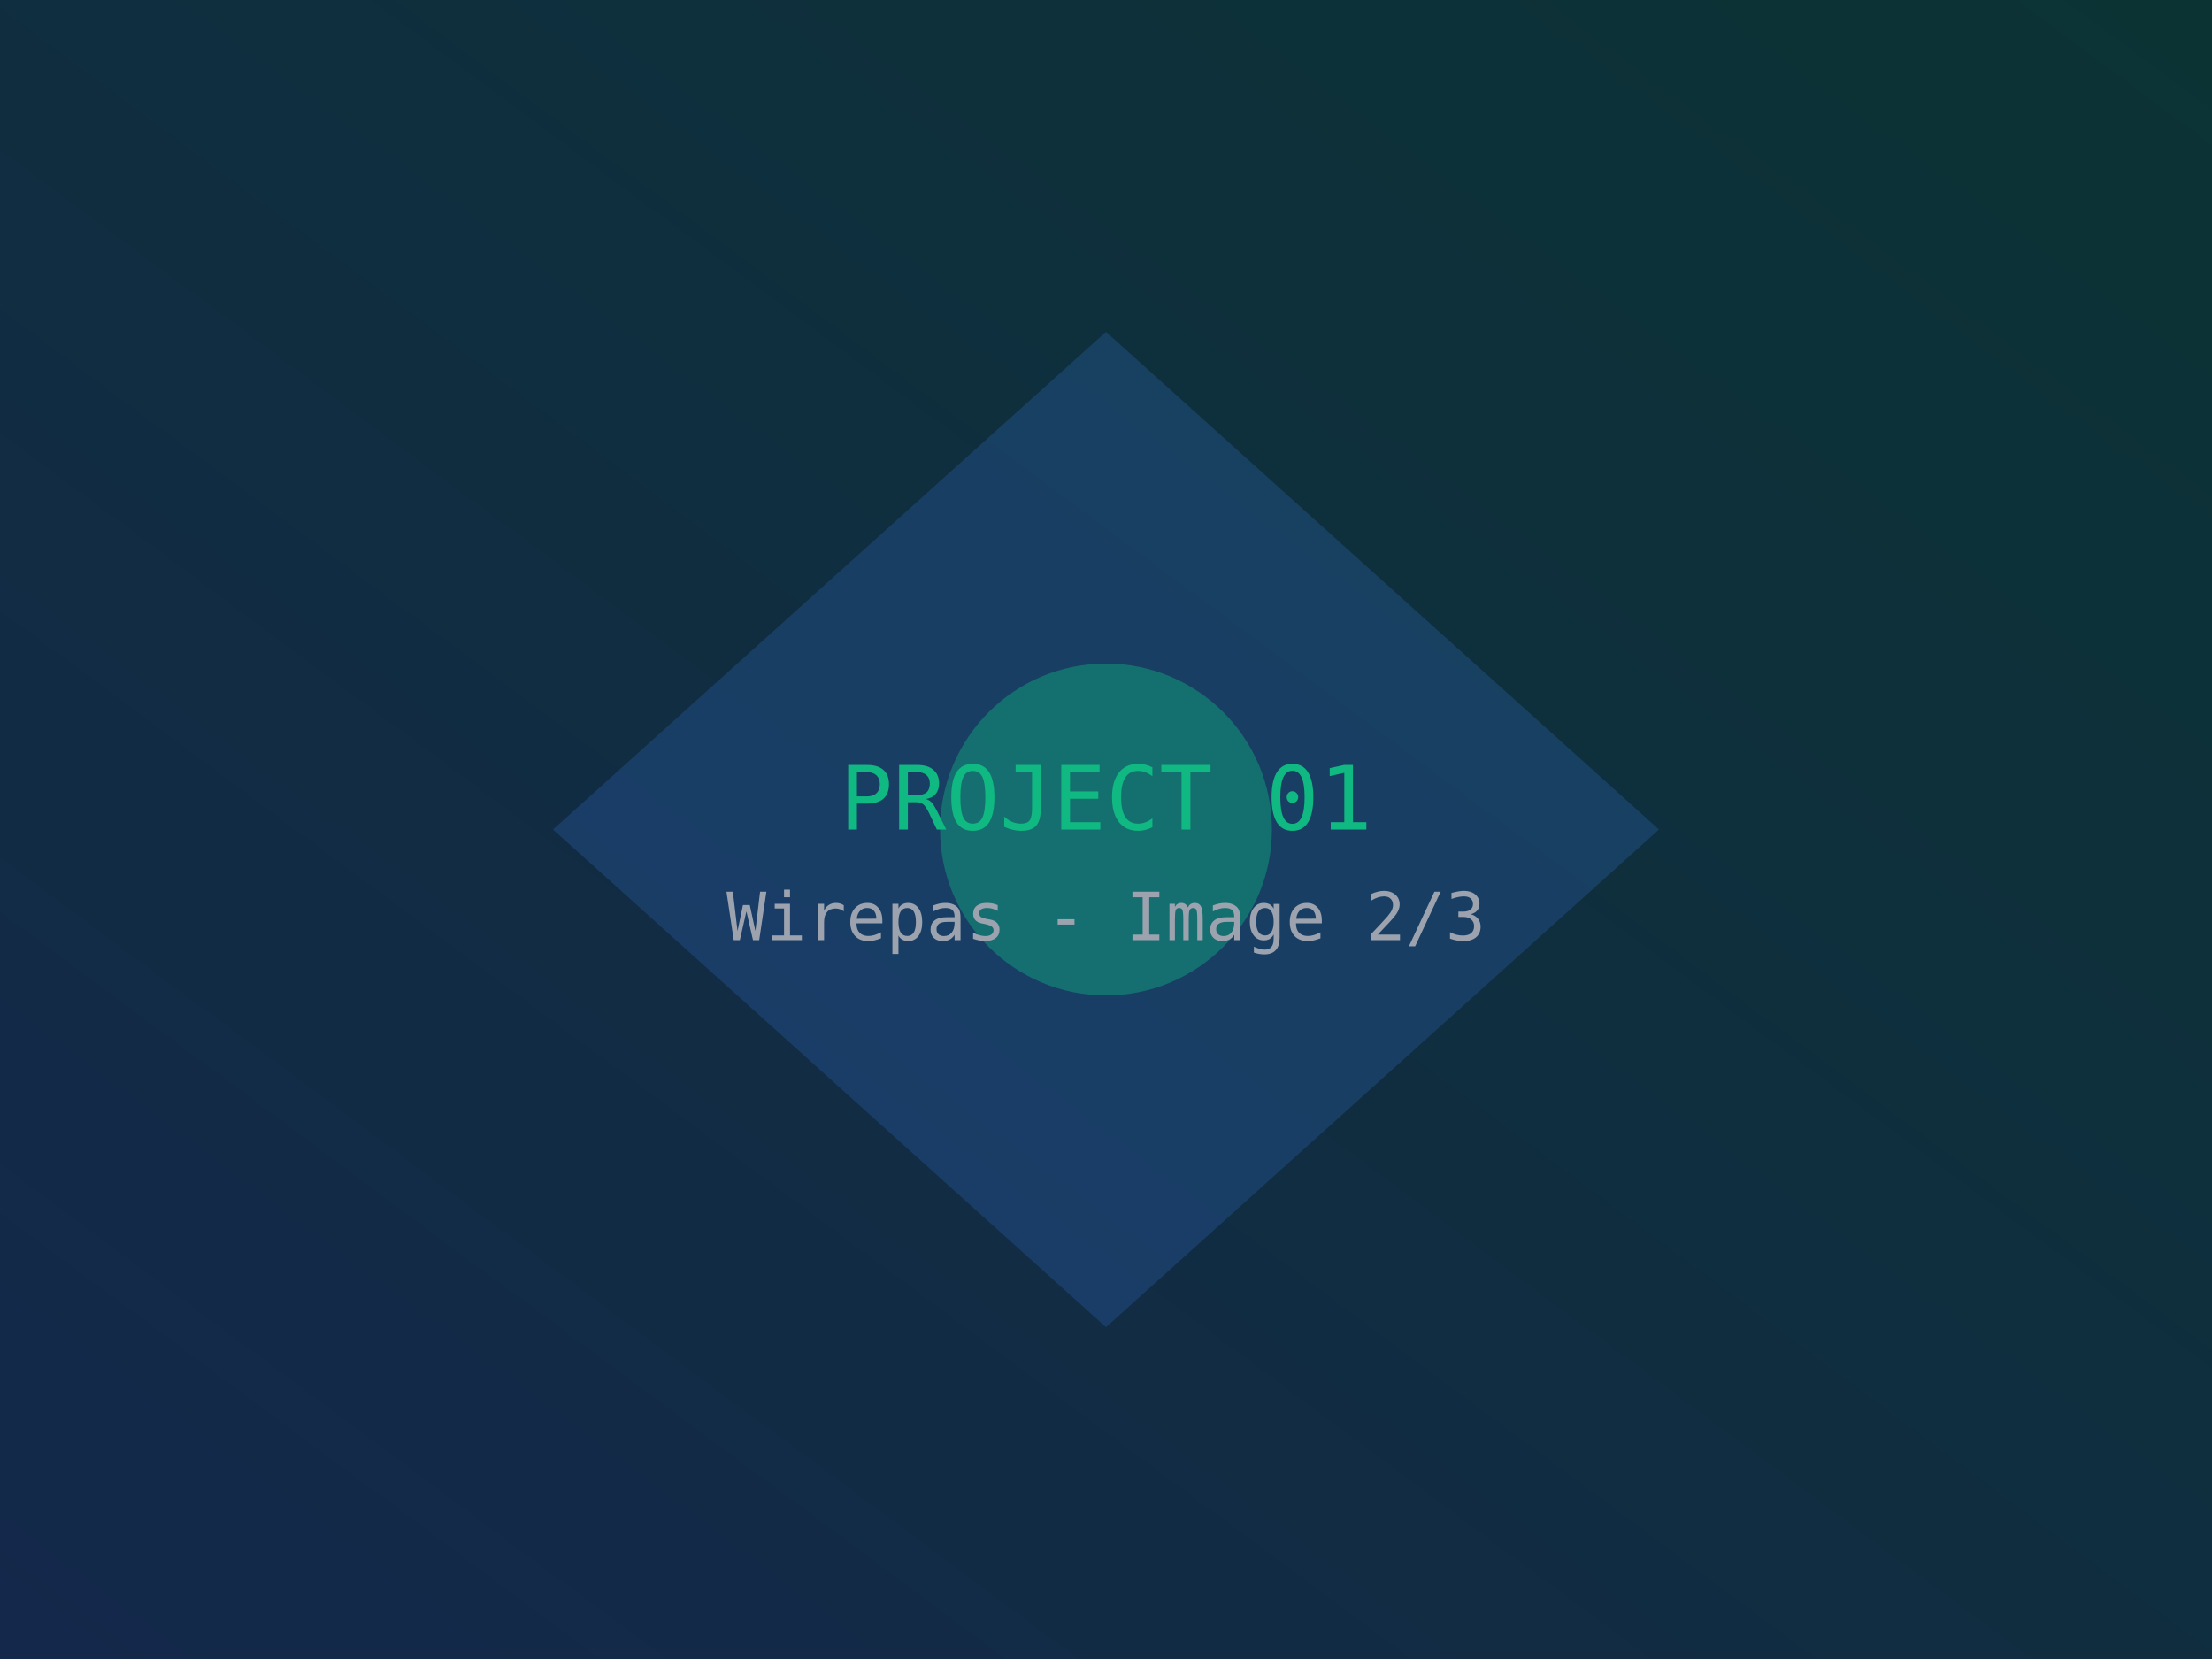
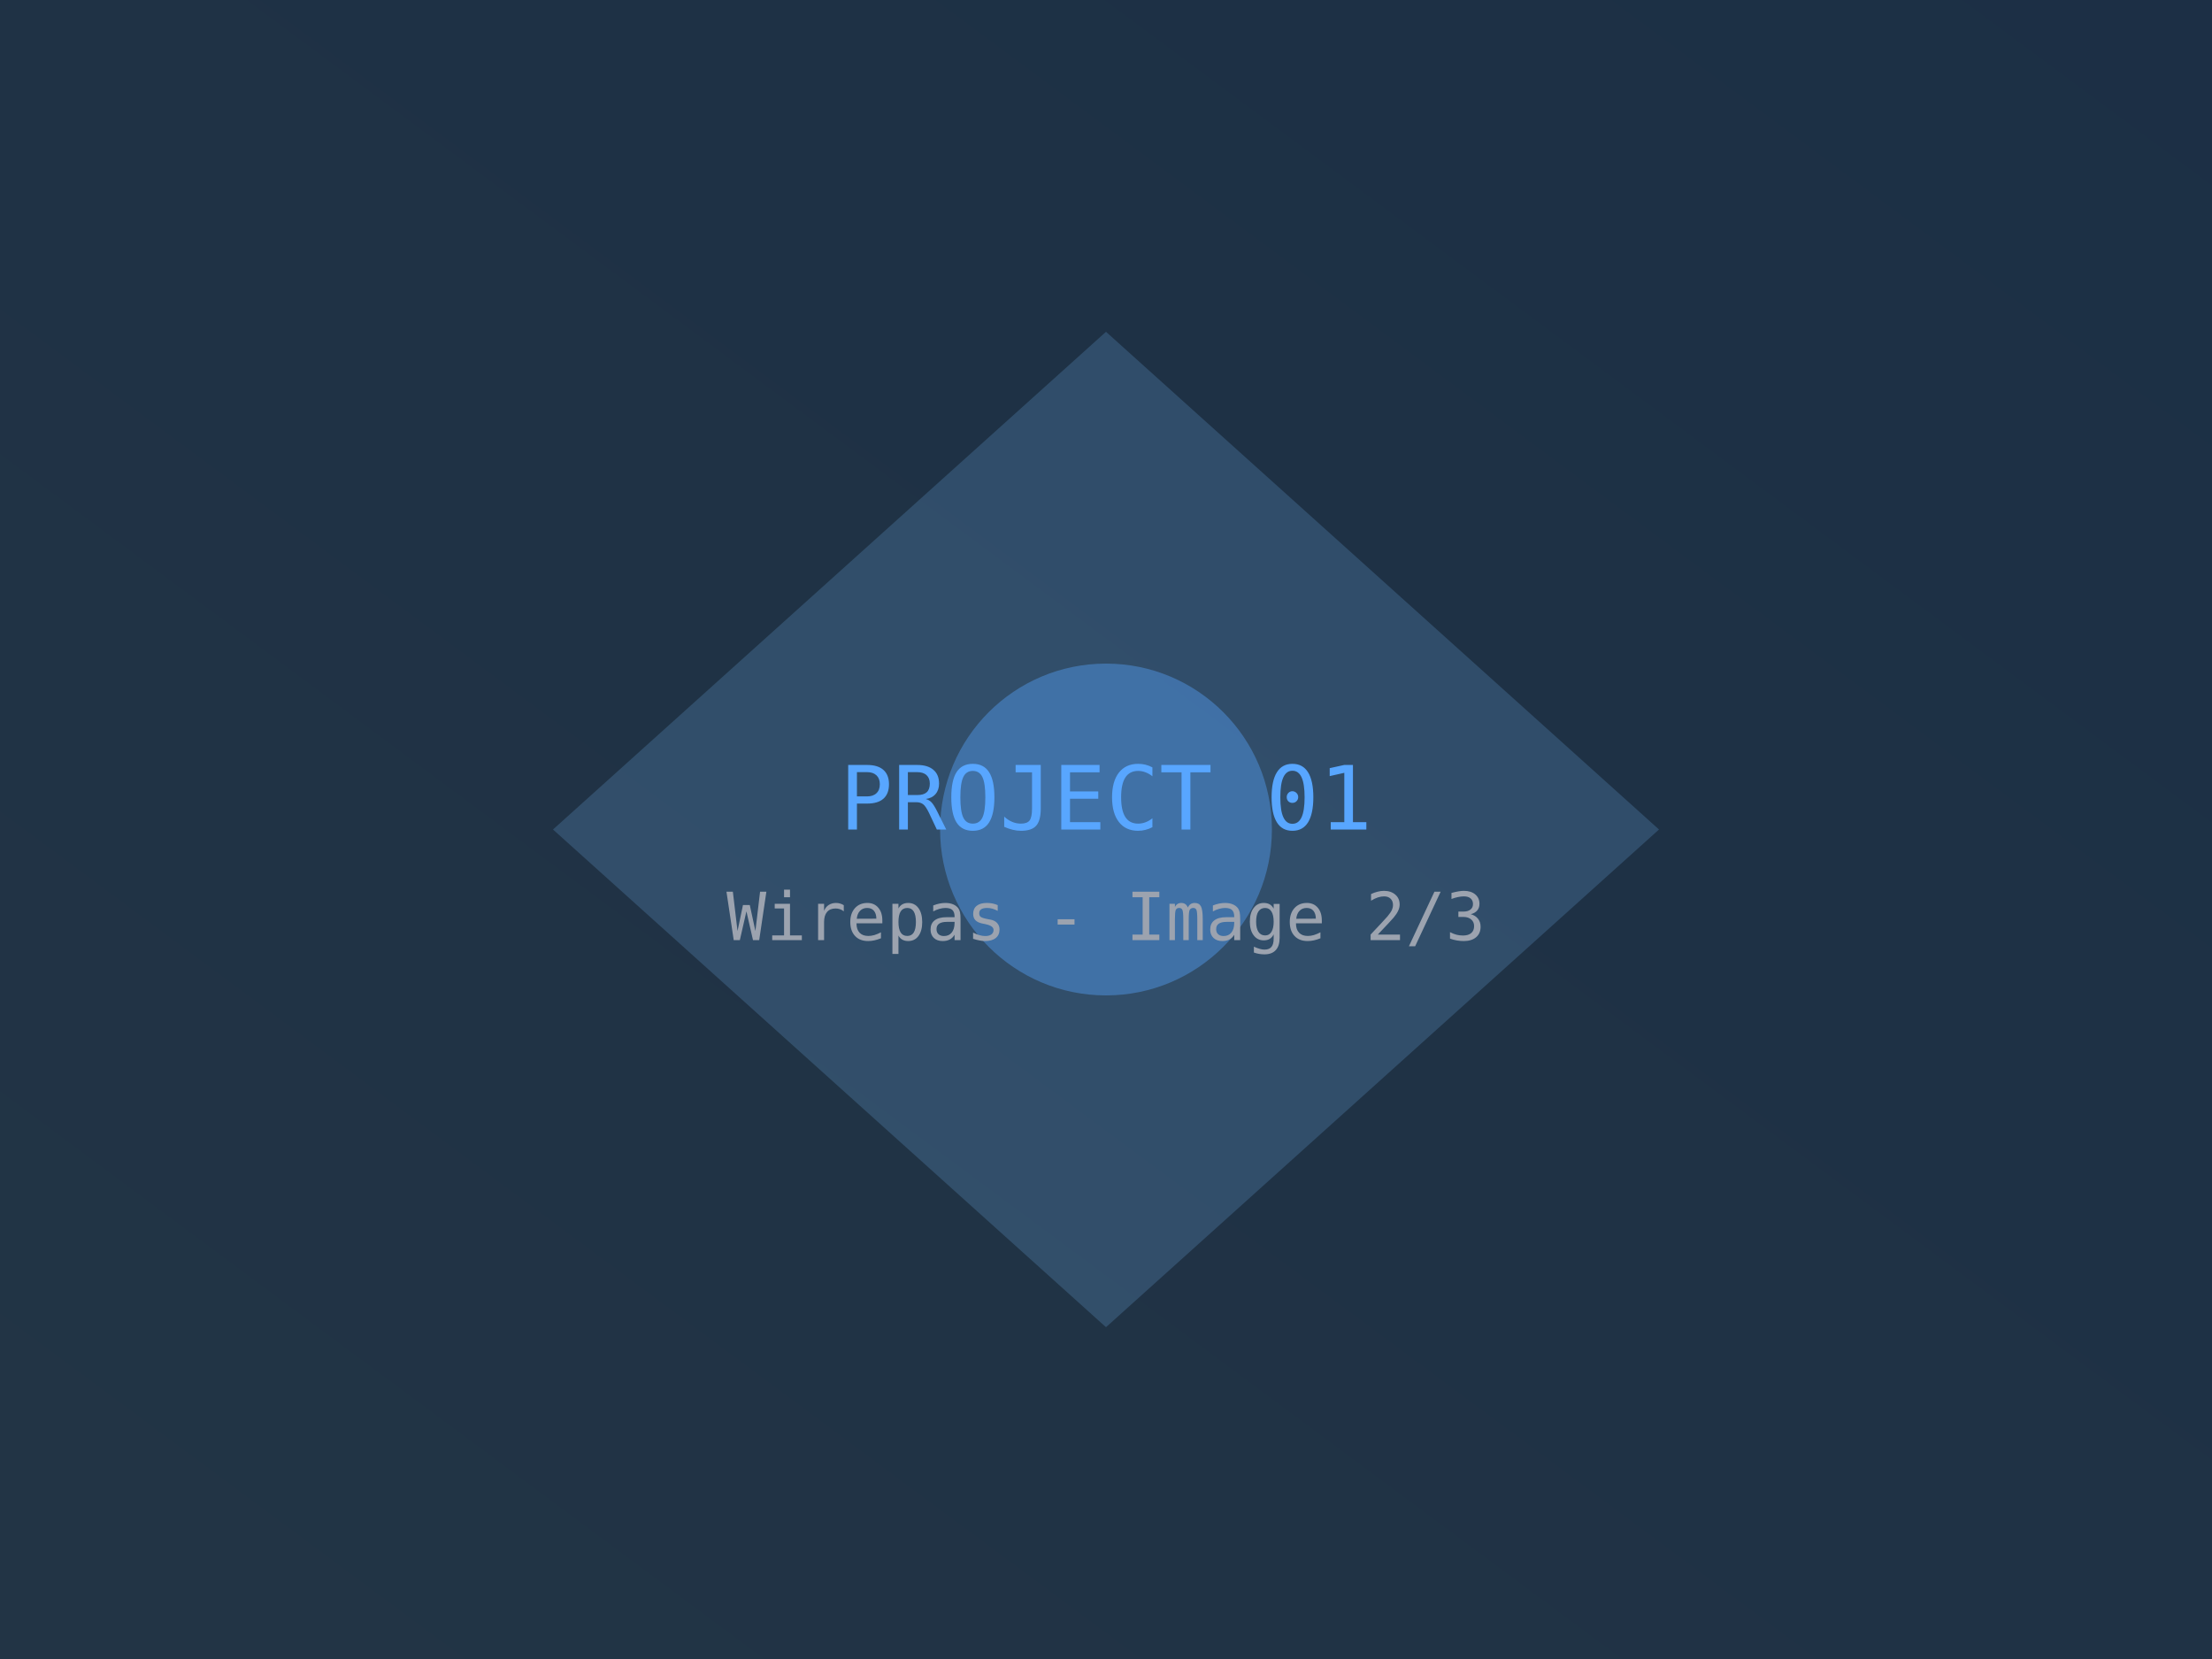
<svg xmlns="http://www.w3.org/2000/svg" viewBox="0 0 400 300">
  <defs>
    <linearGradient id="grad1b" x1="0%" y1="100%" x2="100%" y2="0%">
-       <stop offset="0%" style="stop-color:#3b82f6;stop-opacity:0.2" />
-       <stop offset="100%" style="stop-color:#10b981;stop-opacity:0.2" />
+       <stop offset="0%" style="stop-color:#79c0ff;stop-opacity:0.2" />
+       <stop offset="100%" style="stop-color:#58a6ff;stop-opacity:0.2" />
    </linearGradient>
  </defs>
-   <rect width="400" height="300" fill="#0a1220" />
+   <rect width="400" height="300" fill="#0d1117" />
  <rect width="400" height="300" fill="url(#grad1b)" />
-   <polygon points="200,60 300,150 200,240 100,150" fill="#3b82f6" opacity="0.2" />
-   <circle cx="200" cy="150" r="30" fill="#10b981" opacity="0.4" />
-   <text x="200" y="150" font-family="monospace" font-size="16" fill="#10b981" text-anchor="middle">PROJECT 01</text>
+   <polygon points="200,60 300,150 200,240 100,150" fill="#79c0ff" opacity="0.2" />
+   <circle cx="200" cy="150" r="30" fill="#58a6ff" opacity="0.4" />
+   <text x="200" y="150" font-family="monospace" font-size="16" fill="#58a6ff" text-anchor="middle">PROJECT 01</text>
  <text x="200" y="170" font-family="monospace" font-size="12" fill="#9ca3af" text-anchor="middle">Wirepas - Image 2/3</text>
</svg>
